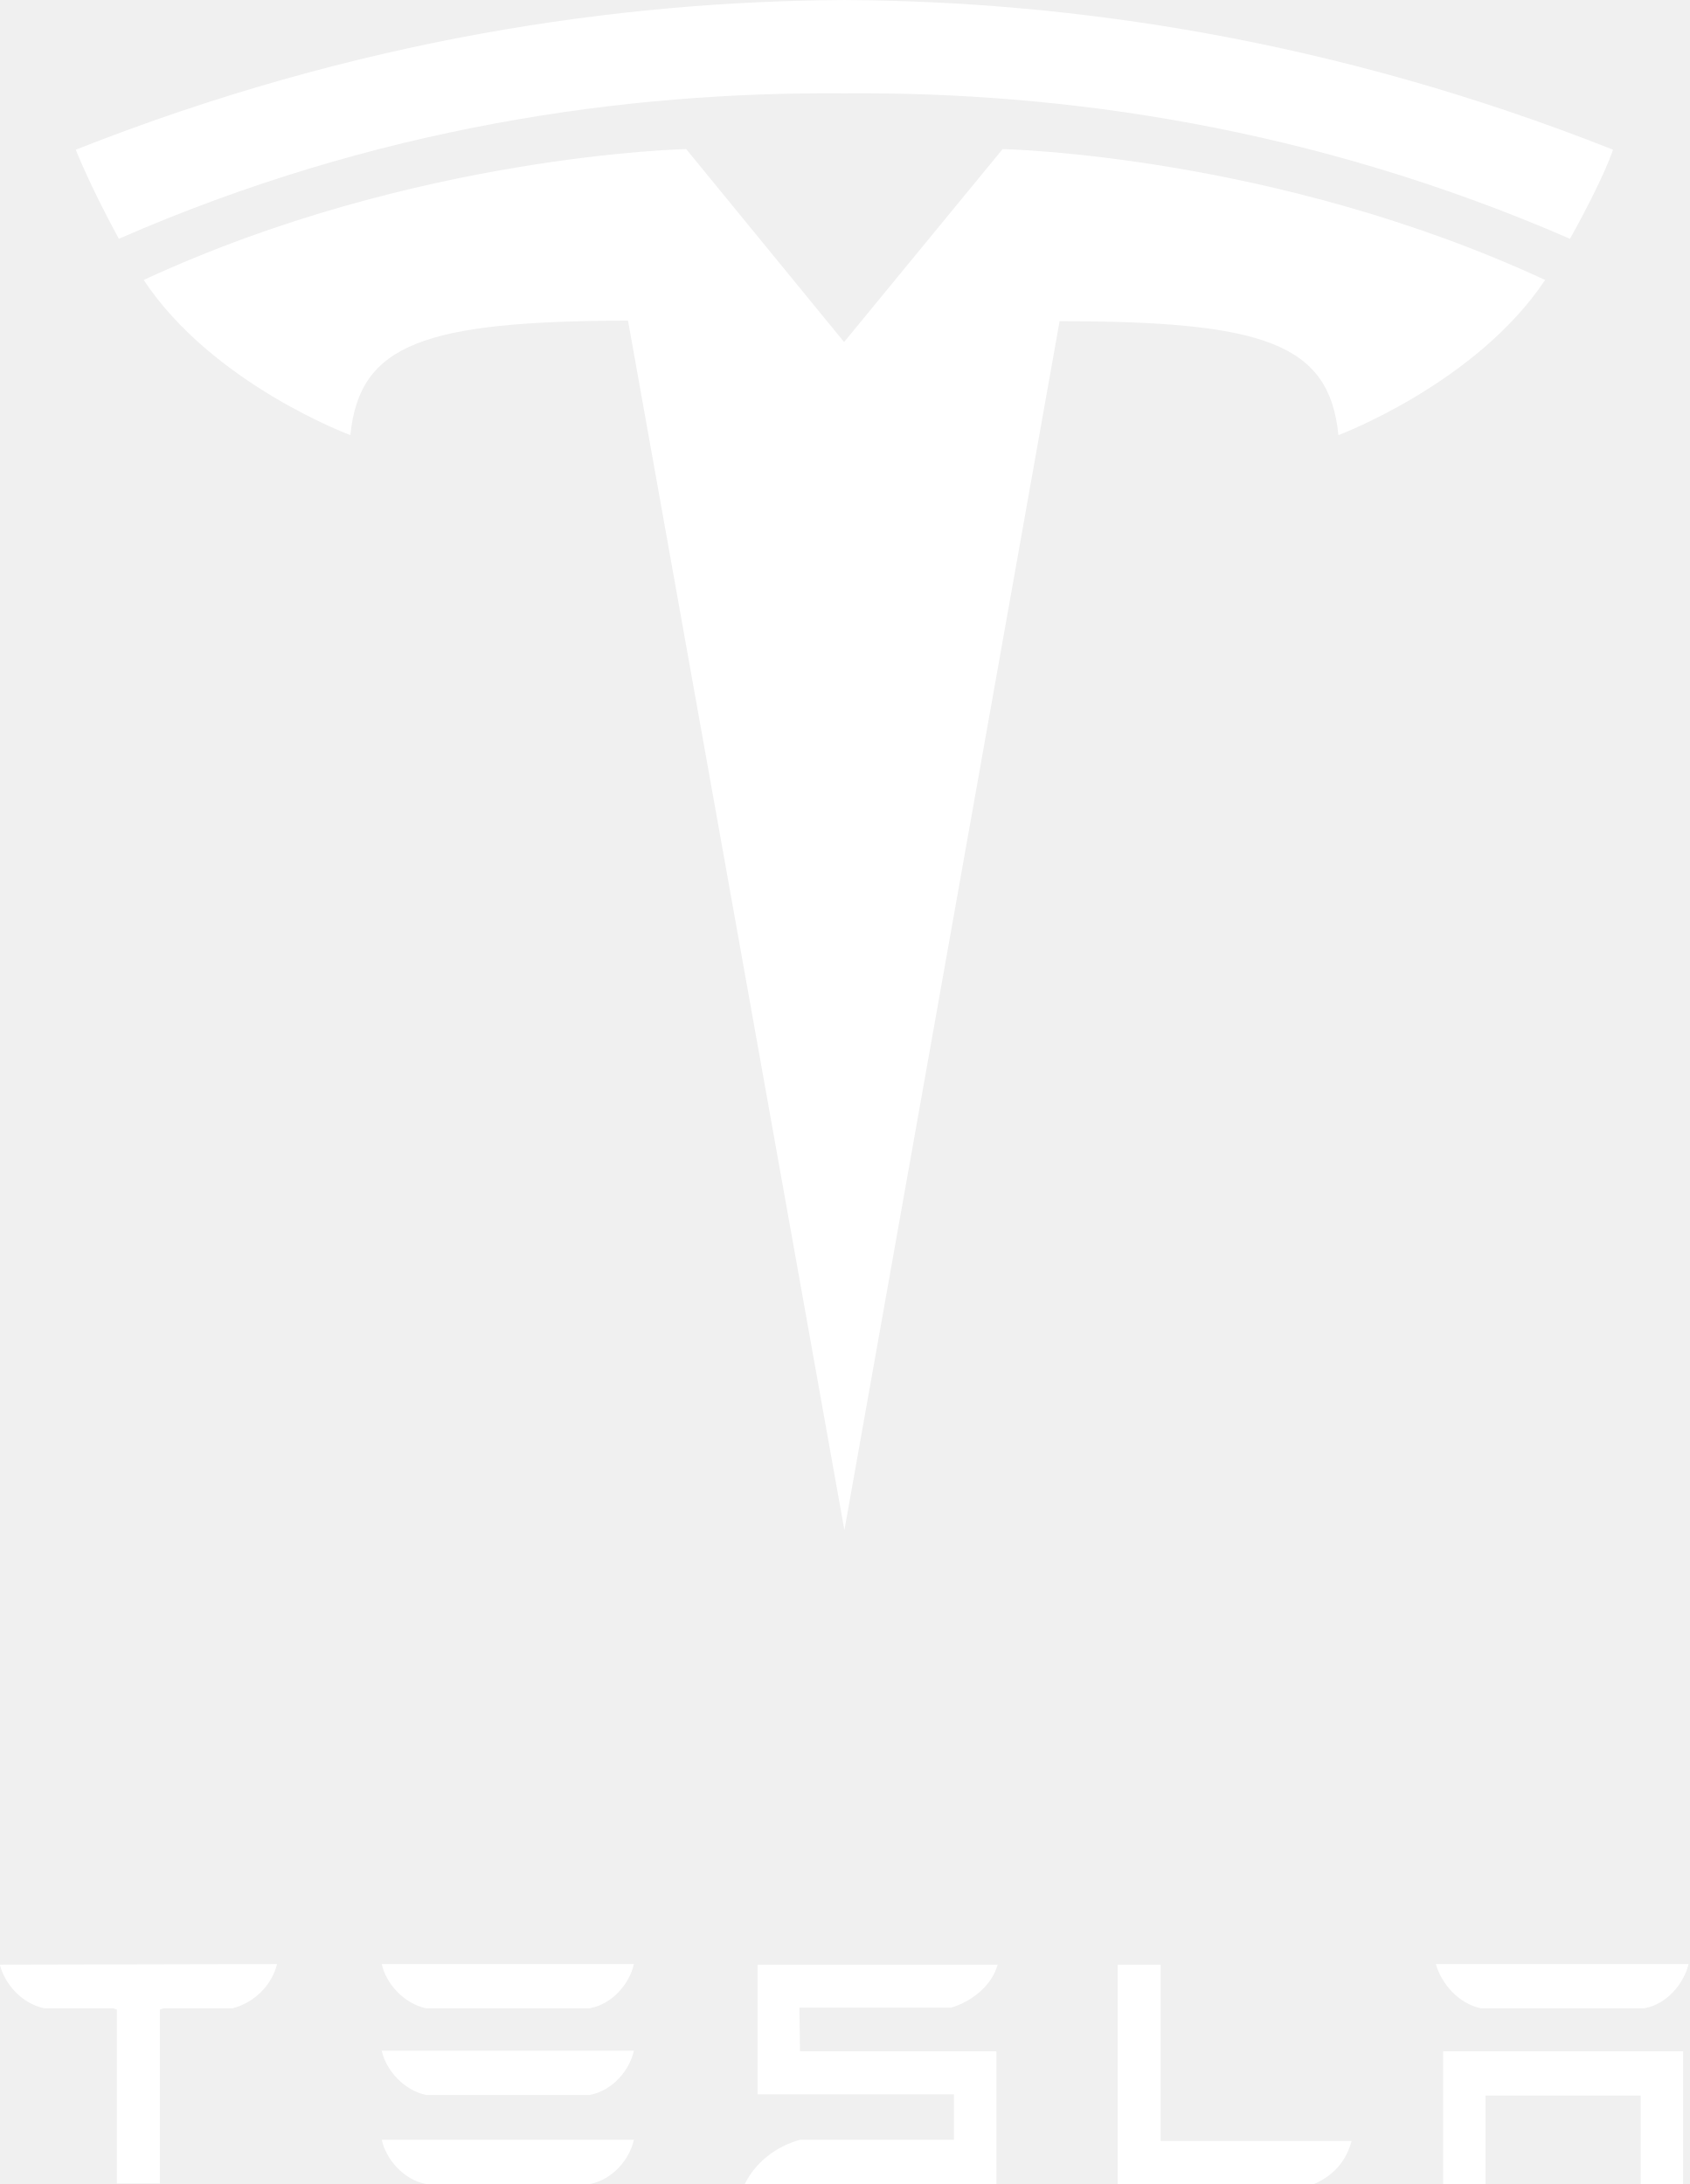
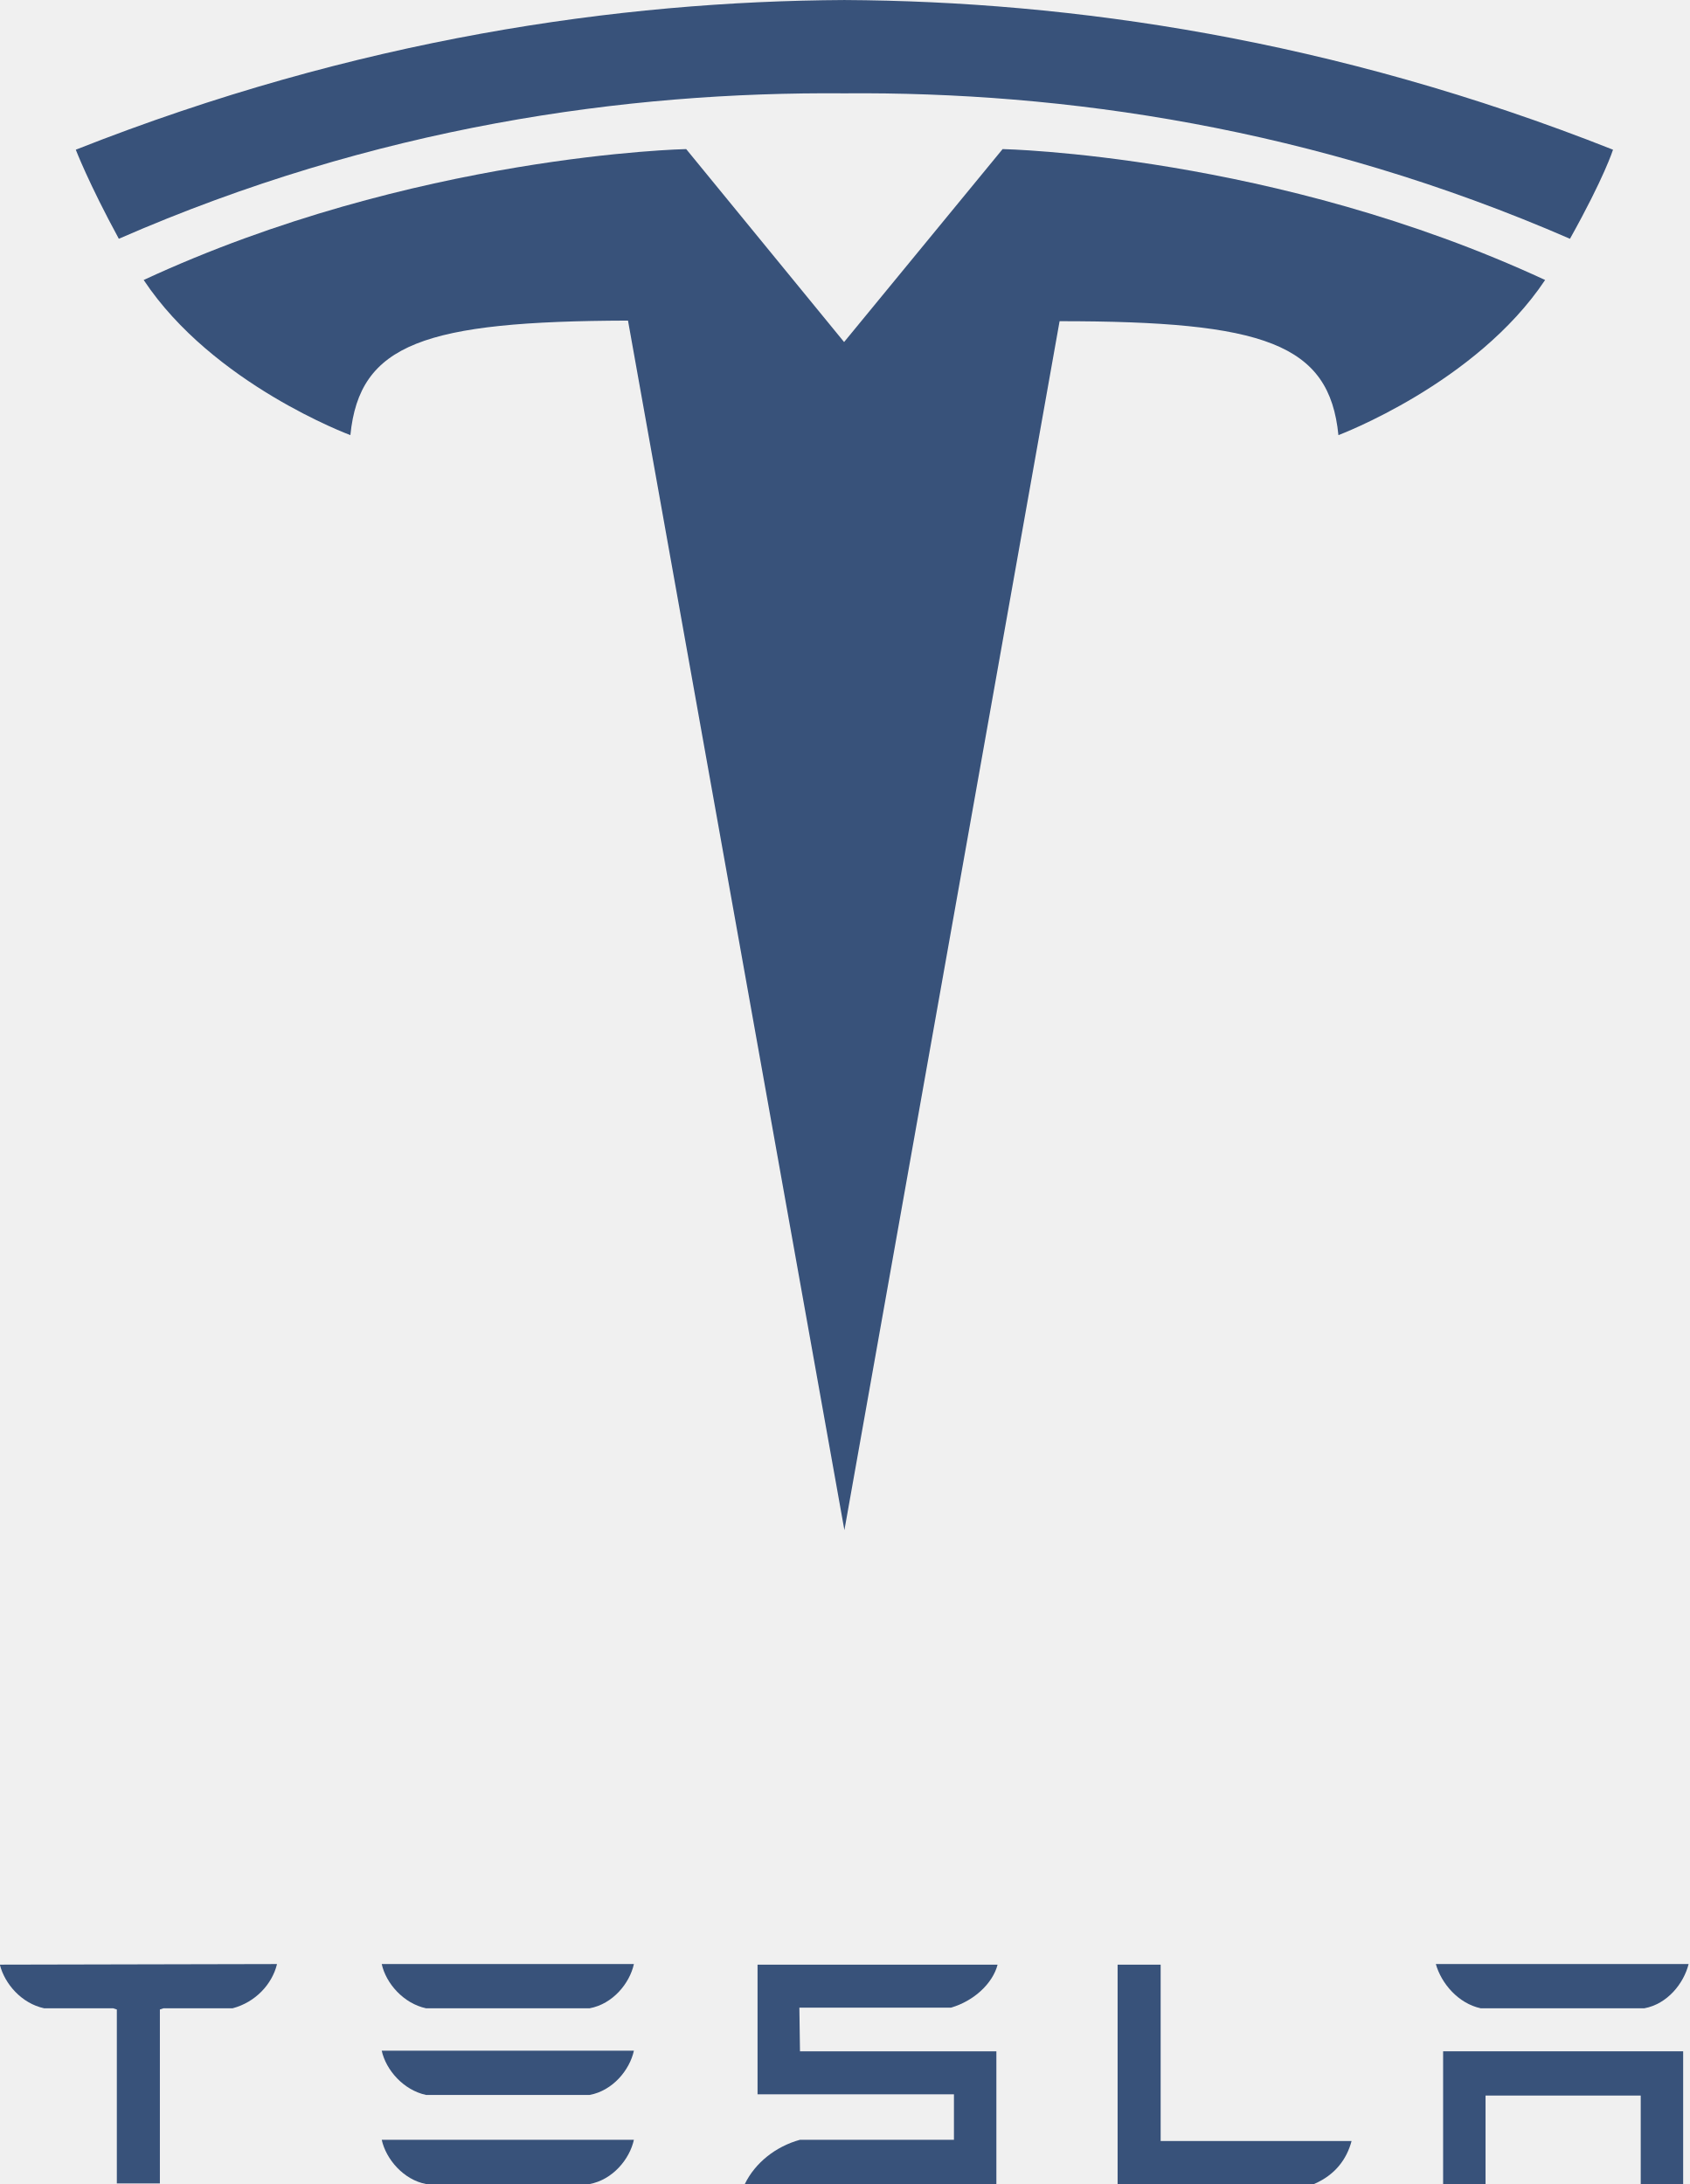
<svg xmlns="http://www.w3.org/2000/svg" version="1.1" id="Layer_1" x="0px" y="0px" viewBox="0 0 278.7 360.4" style="enable-background:new 0 0 278.7 360.4;" xml:space="preserve">
  <style type="text/css">
- 	.st0{fill:#FFFFFF;}
+ 	.st0{fill:#38527A;}
</style>
  <g id="TESLA" transform="translate(-28.524,-64.797)">
    <g id="g8">
      <polyline id="polyline10" class="st0" points="266.6,403.3 266.6,425.2 273.6,425.2 273.6,410.6 299.2,410.6 299.2,425.2     306.2,425.2 306.2,403.3 266.6,403.3   " />
      <path id="path12" class="st0" d="M272.8,396.2h27c3.8-0.7,6.5-4.1,7.3-7.3h-41.7    C266.3,392.1,269.1,395.4,272.8,396.2" />
    </g>
    <g id="g14">
-       <path id="path16" class="st0" d="M245.3,425.2c3.5-1.5,5.4-4.1,6.2-7.1H220l0-29.1l-7.1,0v36.2    L245.3,425.2" />
+       <path id="path16" class="st0" d="M245.3,425.2c3.5-1.5,5.4-4.1,6.2-7.1H220V389h-7.1v36.2H245.3    " />
    </g>
    <g id="g18">
-       <path id="path20" class="st0" d="M160.4,396.1h25c3.8-1.1,6.9-4,7.7-7.1h-39.6v21.4h32.4v7.5    l-25.4,0c-4,1.1-7.4,3.8-9.1,7.3l2.1,0h39.4v-21.9h-32.4L160.4,396.1" />
+       <path id="path20" class="st0" d="M160.4,396.1h25c3.8-1.1,6.9-4,7.7-7.1h-39.6v21.4h32.4v7.5    h-25.4c-4,1.1-7.4,3.8-9.1,7.3h2.1h39.4v-21.9h-32.4L160.4,396.1" />
    </g>
    <g id="g22">
      <path id="path24" class="st0" d="M98.8,396.2h27c3.8-0.7,6.6-4.1,7.3-7.3H91.5    C92.2,392.1,95.1,395.4,98.8,396.2" />
      <path id="path26" class="st0" d="M98.8,410.5h27c3.8-0.7,6.6-4.1,7.3-7.3H91.5    C92.2,406.4,95.1,409.7,98.8,410.5" />
      <path id="path28" class="st0" d="M98.8,425.2h27c3.8-0.7,6.6-4.1,7.3-7.3H91.5    C92.2,421.1,95.1,424.5,98.8,425.2" />
    </g>
    <g id="g30">
      <path id="path32" class="st0" d="M28.5,389c0.8,3.2,3.6,6.4,7.3,7.2h11.4l0.6,0.2v28.7h7.1    v-28.7l0.6-0.2h11.4c3.8-1,6.5-4,7.3-7.2v-0.1L28.5,389L28.5,389" />
    </g>
  </g>
  <g id="T" transform="translate(-33.796,-64.797)">
-     <path id="path35" class="st0" d="M173.1,317.3l35.5-199.5c33.8,0,44.5,3.7,46,18.8   c0,0,22.7-8.5,34.1-25.6c-44.6-20.7-89.5-21.6-89.5-21.6l-26.2,31.9l0.1,0L147,89.4c0,0-44.9,0.9-89.5,21.6   c11.4,17.2,34.1,25.6,34.1,25.6c1.5-15.1,12.2-18.8,45.8-18.9L173.1,317.3" />
+     <path id="path35" class="st0" d="M173.1,317.3l35.5-199.5c33.8,0,44.5,3.7,46,18.8   c0,0,22.7-8.5,34.1-25.6c-44.6-20.7-89.5-21.6-89.5-21.6L173,121.3h0.1L147,89.4c0,0-44.9,0.9-89.5,21.6   c11.4,17.2,34.1,25.6,34.1,25.6c1.5-15.1,12.2-18.8,45.8-18.9L173.1,317.3" />
    <path id="path37" class="st0" d="M173.1,80.2c36.1-0.3,77.4,5.6,119.7,24   c5.7-10.2,7.1-14.7,7.1-14.7C253.7,71.2,210.4,65,173.1,64.8C135.9,65,92.6,71.2,46.3,89.5c0,0,2.1,5.5,7.1,14.7   C95.7,85.7,137,79.9,173.1,80.2L173.1,80.2" />
  </g>
</svg>
